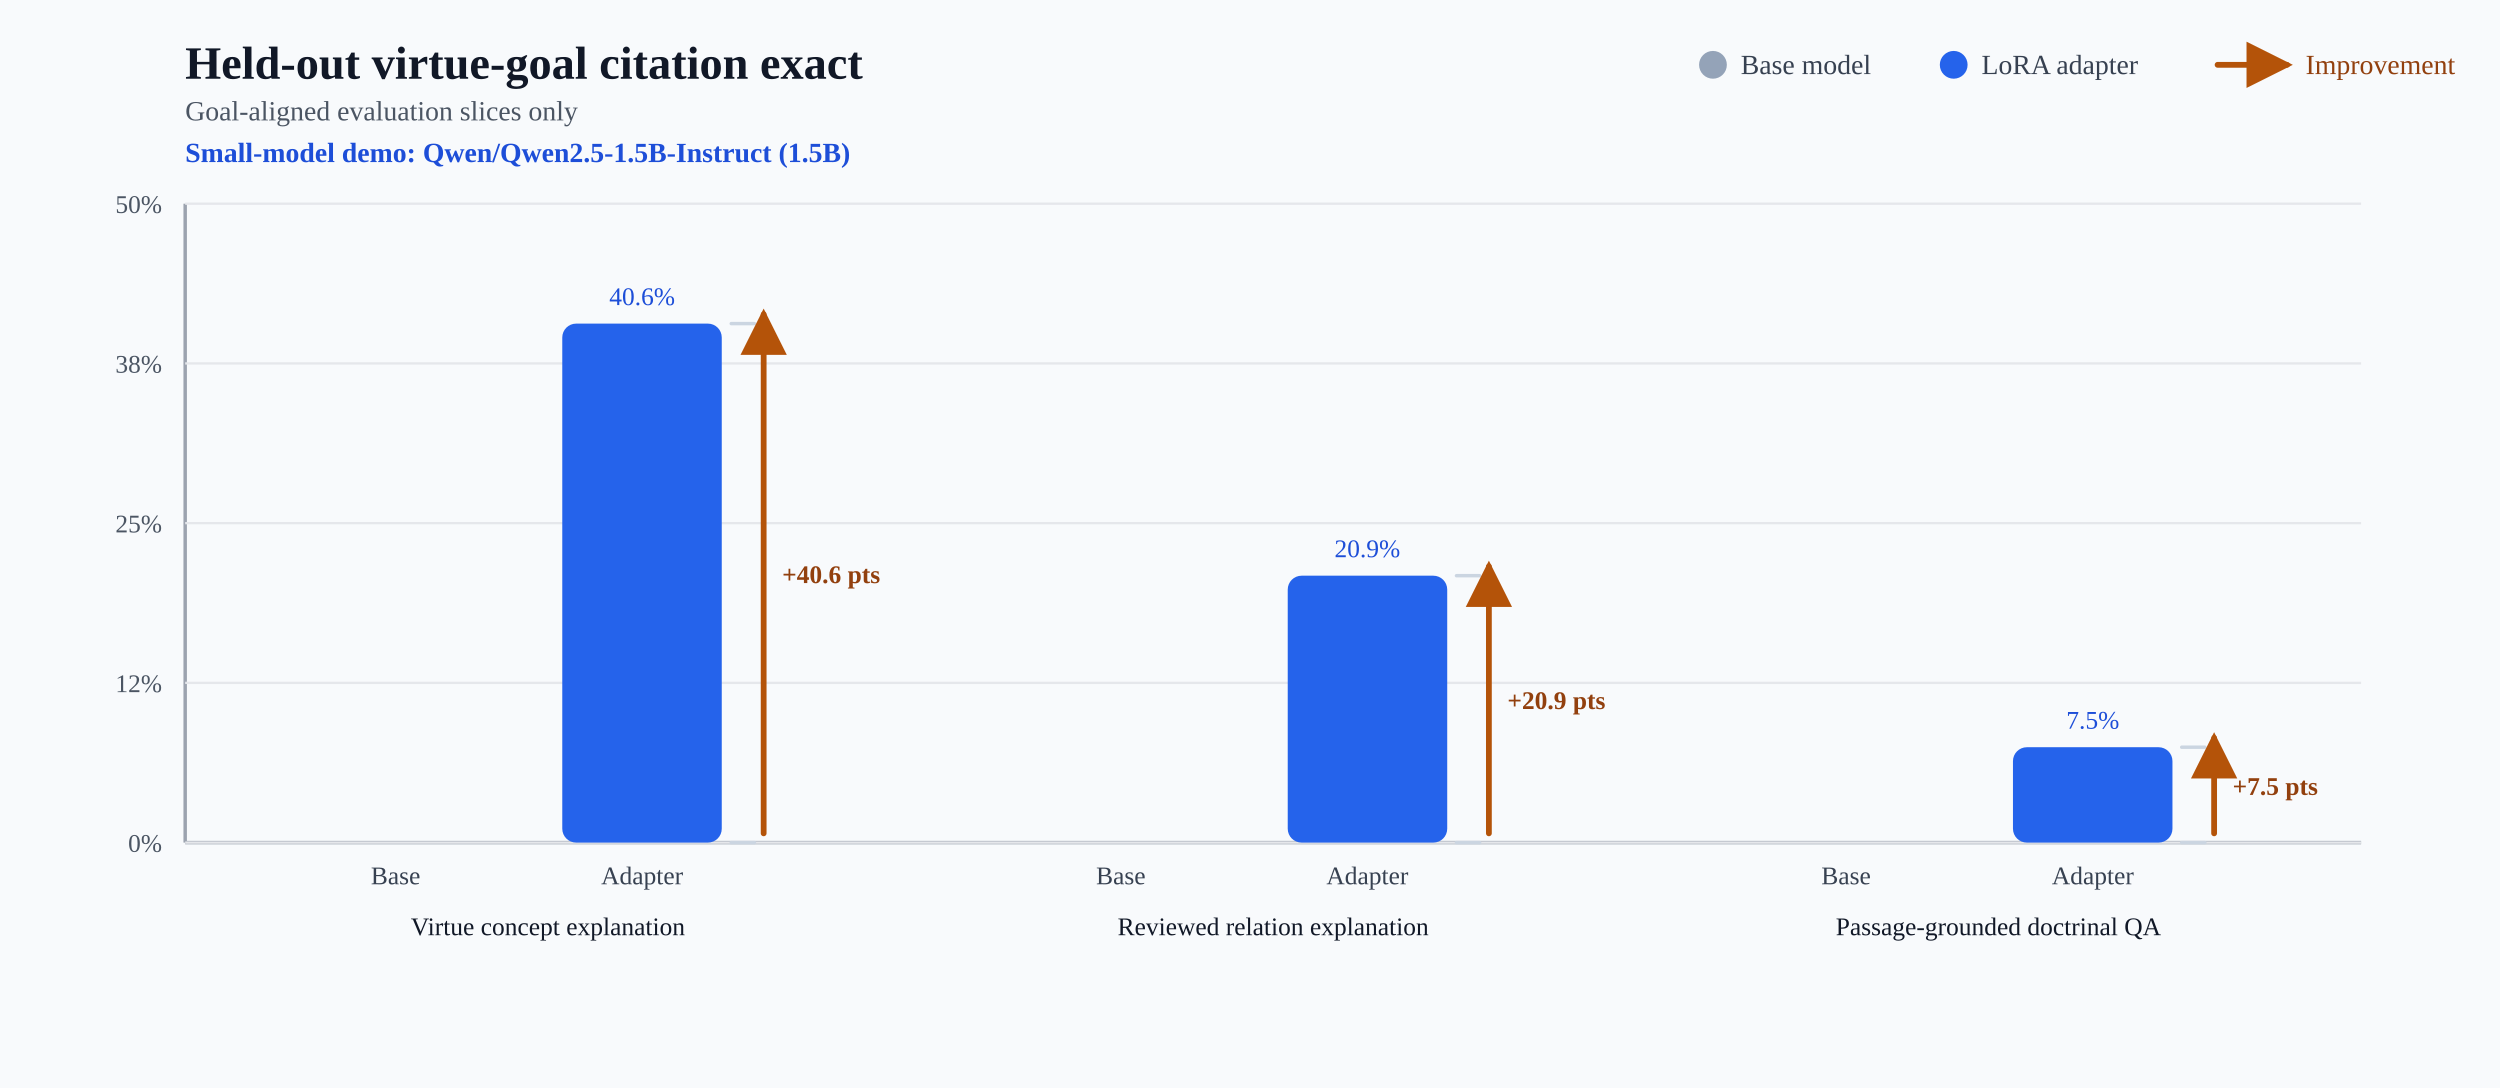
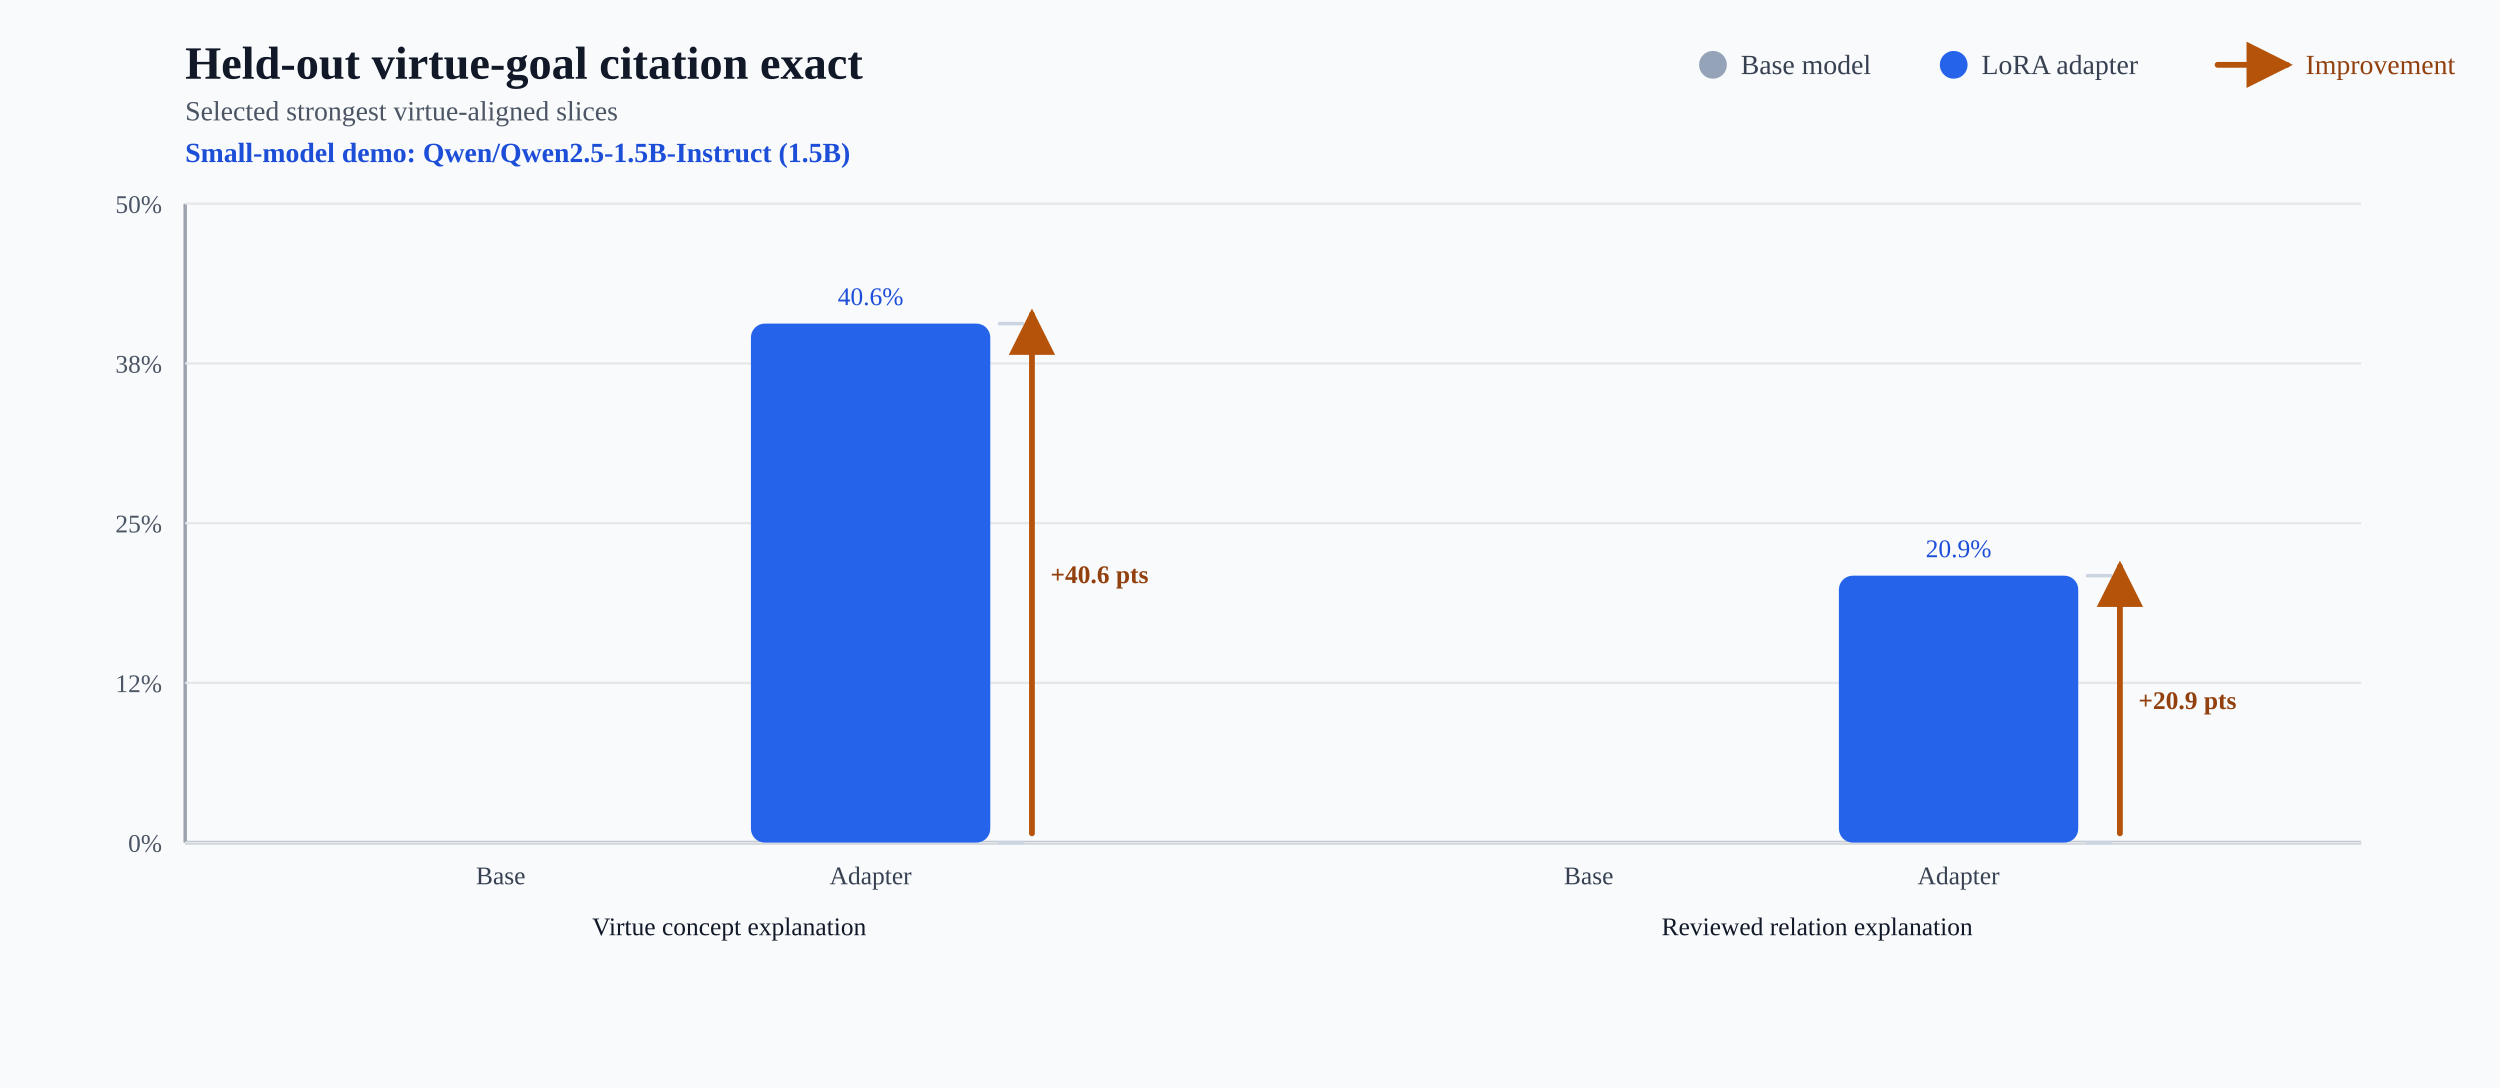
<svg xmlns="http://www.w3.org/2000/svg" width="1080" height="470" viewBox="0 0 1080 470" role="img" aria-label="Base versus adapter citation exact comparison for a small 1.5B model demo">
  <defs>
    <marker id="improvement-arrowhead" markerWidth="8" markerHeight="8" refX="7" refY="4" orient="auto" markerUnits="strokeWidth">
      <path d="M0,0 L8,4 L0,8 Z" fill="#b45309" />
    </marker>
  </defs>
  <rect x="0" y="0" width="1080" height="470" fill="#f8fafc" />
  <text x="80" y="34" font-size="20" font-weight="700" fill="#111827">Held-out virtue-goal citation exact</text>
-   <text x="80" y="52" font-size="12" fill="#4b5563">Goal-aligned evaluation slices only</text>
+   <text x="80" y="52" font-size="12" fill="#4b5563">Selected strongest virtue-aligned slices</text>
  <text x="80" y="70" font-size="12" font-weight="600" fill="#1d4ed8">Small-model demo: Qwen/Qwen2.5-1.5B-Instruct (1.5B)</text>
  <line x1="80.0" y1="88.0" x2="80.0" y2="364.0" stroke="#9ca3af" stroke-width="1.5" />
  <line x1="80.0" y1="364.0" x2="1020.0" y2="364.0" stroke="#9ca3af" stroke-width="1.5" />
  <line x1="80.0" y1="364.0" x2="1020.0" y2="364.0" stroke="#e5e7eb" stroke-width="1" />
  <text x="70.0" y="368.0" font-size="11" text-anchor="end" fill="#4b5563">0%</text>
  <line x1="80.0" y1="295.0" x2="1020.0" y2="295.0" stroke="#e5e7eb" stroke-width="1" />
  <text x="70.0" y="299.0" font-size="11" text-anchor="end" fill="#4b5563">12%</text>
  <line x1="80.0" y1="226.0" x2="1020.0" y2="226.0" stroke="#e5e7eb" stroke-width="1" />
  <text x="70.0" y="230.0" font-size="11" text-anchor="end" fill="#4b5563">25%</text>
  <line x1="80.0" y1="157.0" x2="1020.0" y2="157.0" stroke="#e5e7eb" stroke-width="1" />
  <text x="70.0" y="161.0" font-size="11" text-anchor="end" fill="#4b5563">38%</text>
  <line x1="80.0" y1="88.0" x2="1020.0" y2="88.0" stroke="#e5e7eb" stroke-width="1" />
  <text x="70.0" y="92.0" font-size="11" text-anchor="end" fill="#4b5563">50%</text>
-   <rect x="136.4" y="364.0" width="68.9" height="0.0" fill="#94a3b8" rx="6" />
-   <rect x="242.9" y="139.8" width="68.9" height="224.2" fill="#2563eb" rx="6" />
-   <line x1="315.9" y1="364.0" x2="325.9" y2="364.0" stroke="#cbd5e1" stroke-width="1.5" stroke-linecap="round" />
-   <line x1="315.9" y1="139.8" x2="325.9" y2="139.8" stroke="#cbd5e1" stroke-width="1.5" stroke-linecap="round" />
-   <line x1="329.9" y1="360.0" x2="329.9" y2="135.8" stroke="#b45309" stroke-width="2.5" marker-end="url(#improvement-arrowhead)" stroke-linecap="round" />
-   <text x="337.9" y="251.9" font-size="11" text-anchor="start" fill="#92400e" font-weight="600">+40.6 pts</text>
-   <text x="170.9" y="382.0" font-size="11" text-anchor="middle" fill="#374151">Base</text>
-   <text x="277.4" y="382.0" font-size="11" text-anchor="middle" fill="#374151">Adapter</text>
-   <text x="236.7" y="404.0" font-size="11" text-anchor="middle" fill="#111827">Virtue concept explanation</text>
-   <text x="277.4" y="131.8" font-size="11" text-anchor="middle" fill="#1d4ed8">40.6%</text>
-   <rect x="449.7" y="364.0" width="68.9" height="0.0" fill="#94a3b8" rx="6" />
-   <rect x="556.3" y="248.7" width="68.9" height="115.3" fill="#2563eb" rx="6" />
-   <line x1="629.2" y1="364.0" x2="639.2" y2="364.0" stroke="#cbd5e1" stroke-width="1.5" stroke-linecap="round" />
-   <line x1="629.2" y1="248.7" x2="639.2" y2="248.7" stroke="#cbd5e1" stroke-width="1.5" stroke-linecap="round" />
-   <line x1="643.2" y1="360.0" x2="643.2" y2="244.7" stroke="#b45309" stroke-width="2.5" marker-end="url(#improvement-arrowhead)" stroke-linecap="round" />
-   <text x="651.2" y="306.3" font-size="11" text-anchor="start" fill="#92400e" font-weight="600">+20.9 pts</text>
-   <text x="484.2" y="382.0" font-size="11" text-anchor="middle" fill="#374151">Base</text>
-   <text x="590.7" y="382.0" font-size="11" text-anchor="middle" fill="#374151">Adapter</text>
-   <text x="550.0" y="404.0" font-size="11" text-anchor="middle" fill="#111827">Reviewed relation explanation</text>
-   <text x="590.7" y="240.7" font-size="11" text-anchor="middle" fill="#1d4ed8">20.9%</text>
-   <rect x="763.1" y="364.0" width="68.9" height="0.0" fill="#94a3b8" rx="6" />
-   <rect x="869.6" y="322.8" width="68.9" height="41.2" fill="#2563eb" rx="6" />
-   <line x1="942.5" y1="364.0" x2="952.5" y2="364.0" stroke="#cbd5e1" stroke-width="1.5" stroke-linecap="round" />
-   <line x1="942.5" y1="322.8" x2="952.5" y2="322.8" stroke="#cbd5e1" stroke-width="1.5" stroke-linecap="round" />
-   <line x1="956.5" y1="360.0" x2="956.5" y2="318.8" stroke="#b45309" stroke-width="2.5" marker-end="url(#improvement-arrowhead)" stroke-linecap="round" />
-   <text x="964.5" y="343.4" font-size="11" text-anchor="start" fill="#92400e" font-weight="600">+7.5 pts</text>
-   <text x="797.5" y="382.0" font-size="11" text-anchor="middle" fill="#374151">Base</text>
-   <text x="904.1" y="382.0" font-size="11" text-anchor="middle" fill="#374151">Adapter</text>
-   <text x="863.3" y="404.0" font-size="11" text-anchor="middle" fill="#111827">Passage-grounded doctrinal QA</text>
-   <text x="904.1" y="314.8" font-size="11" text-anchor="middle" fill="#1d4ed8">7.5%</text>
+   <rect x="164.6" y="364.0" width="103.4" height="0.0" fill="#94a3b8" rx="6" />
+   <rect x="324.4" y="139.8" width="103.4" height="224.2" fill="#2563eb" rx="6" />
+   <line x1="431.8" y1="364.0" x2="441.8" y2="364.0" stroke="#cbd5e1" stroke-width="1.5" stroke-linecap="round" />
+   <line x1="431.8" y1="139.8" x2="441.8" y2="139.8" stroke="#cbd5e1" stroke-width="1.5" stroke-linecap="round" />
+   <line x1="445.8" y1="360.0" x2="445.8" y2="135.8" stroke="#b45309" stroke-width="2.5" marker-end="url(#improvement-arrowhead)" stroke-linecap="round" />
+   <text x="453.8" y="251.9" font-size="11" text-anchor="start" fill="#92400e" font-weight="600">+40.6 pts</text>
+   <text x="216.3" y="382.0" font-size="11" text-anchor="middle" fill="#374151">Base</text>
+   <text x="376.1" y="382.0" font-size="11" text-anchor="middle" fill="#374151">Adapter</text>
+   <text x="315.0" y="404.0" font-size="11" text-anchor="middle" fill="#111827">Virtue concept explanation</text>
+   <text x="376.1" y="131.8" font-size="11" text-anchor="middle" fill="#1d4ed8">40.6%</text>
+   <rect x="634.6" y="364.0" width="103.4" height="0.0" fill="#94a3b8" rx="6" />
+   <rect x="794.4" y="248.7" width="103.4" height="115.3" fill="#2563eb" rx="6" />
+   <line x1="901.8" y1="364.0" x2="911.8" y2="364.0" stroke="#cbd5e1" stroke-width="1.5" stroke-linecap="round" />
+   <line x1="901.8" y1="248.7" x2="911.8" y2="248.7" stroke="#cbd5e1" stroke-width="1.5" stroke-linecap="round" />
+   <line x1="915.8" y1="360.0" x2="915.8" y2="244.7" stroke="#b45309" stroke-width="2.5" marker-end="url(#improvement-arrowhead)" stroke-linecap="round" />
+   <text x="923.8" y="306.3" font-size="11" text-anchor="start" fill="#92400e" font-weight="600">+20.9 pts</text>
+   <text x="686.3" y="382.0" font-size="11" text-anchor="middle" fill="#374151">Base</text>
+   <text x="846.1" y="382.0" font-size="11" text-anchor="middle" fill="#374151">Adapter</text>
+   <text x="785.0" y="404.0" font-size="11" text-anchor="middle" fill="#111827">Reviewed relation explanation</text>
+   <text x="846.1" y="240.7" font-size="11" text-anchor="middle" fill="#1d4ed8">20.9%</text>
  <circle cx="740" cy="28" r="6" fill="#94a3b8" />
  <text x="752" y="32" font-size="12" fill="#374151">Base model</text>
  <circle cx="844" cy="28" r="6" fill="#2563eb" />
  <text x="856" y="32" font-size="12" fill="#374151">LoRA adapter</text>
  <line x1="958" y1="28" x2="988" y2="28" stroke="#b45309" stroke-width="2.5" marker-end="url(#improvement-arrowhead)" stroke-linecap="round" />
  <text x="996" y="32" font-size="12" fill="#92400e">Improvement</text>
</svg>
